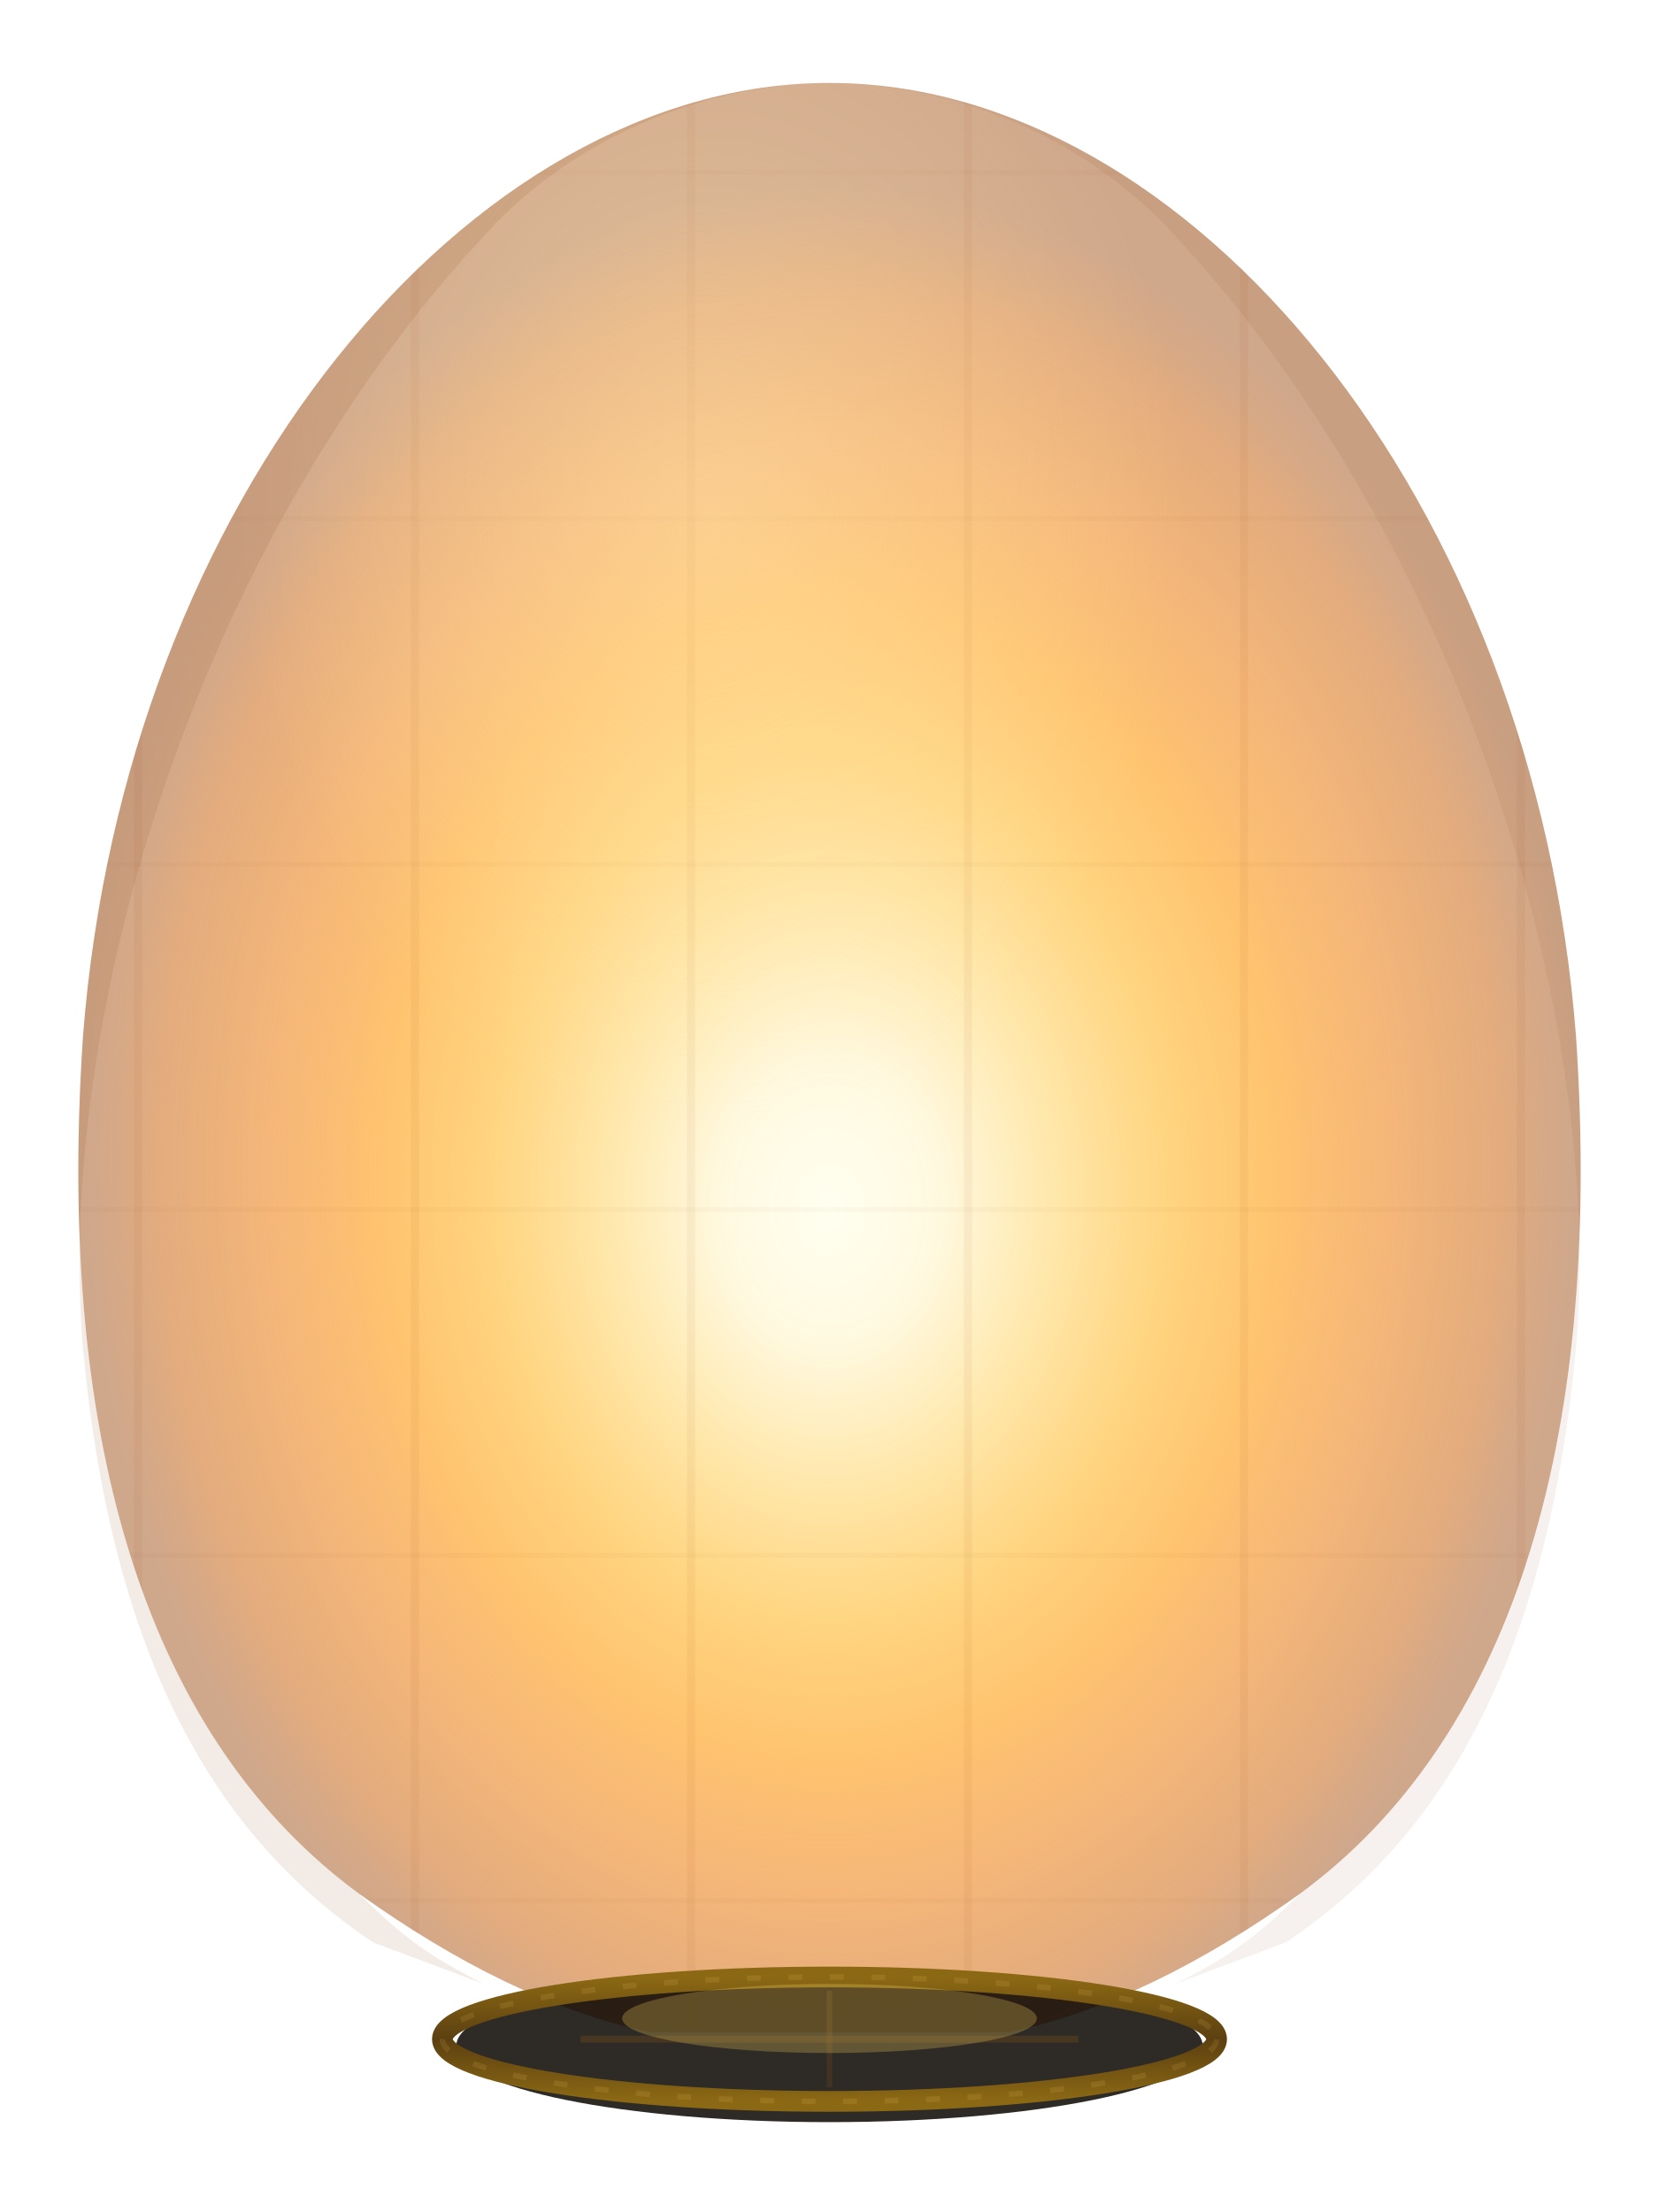
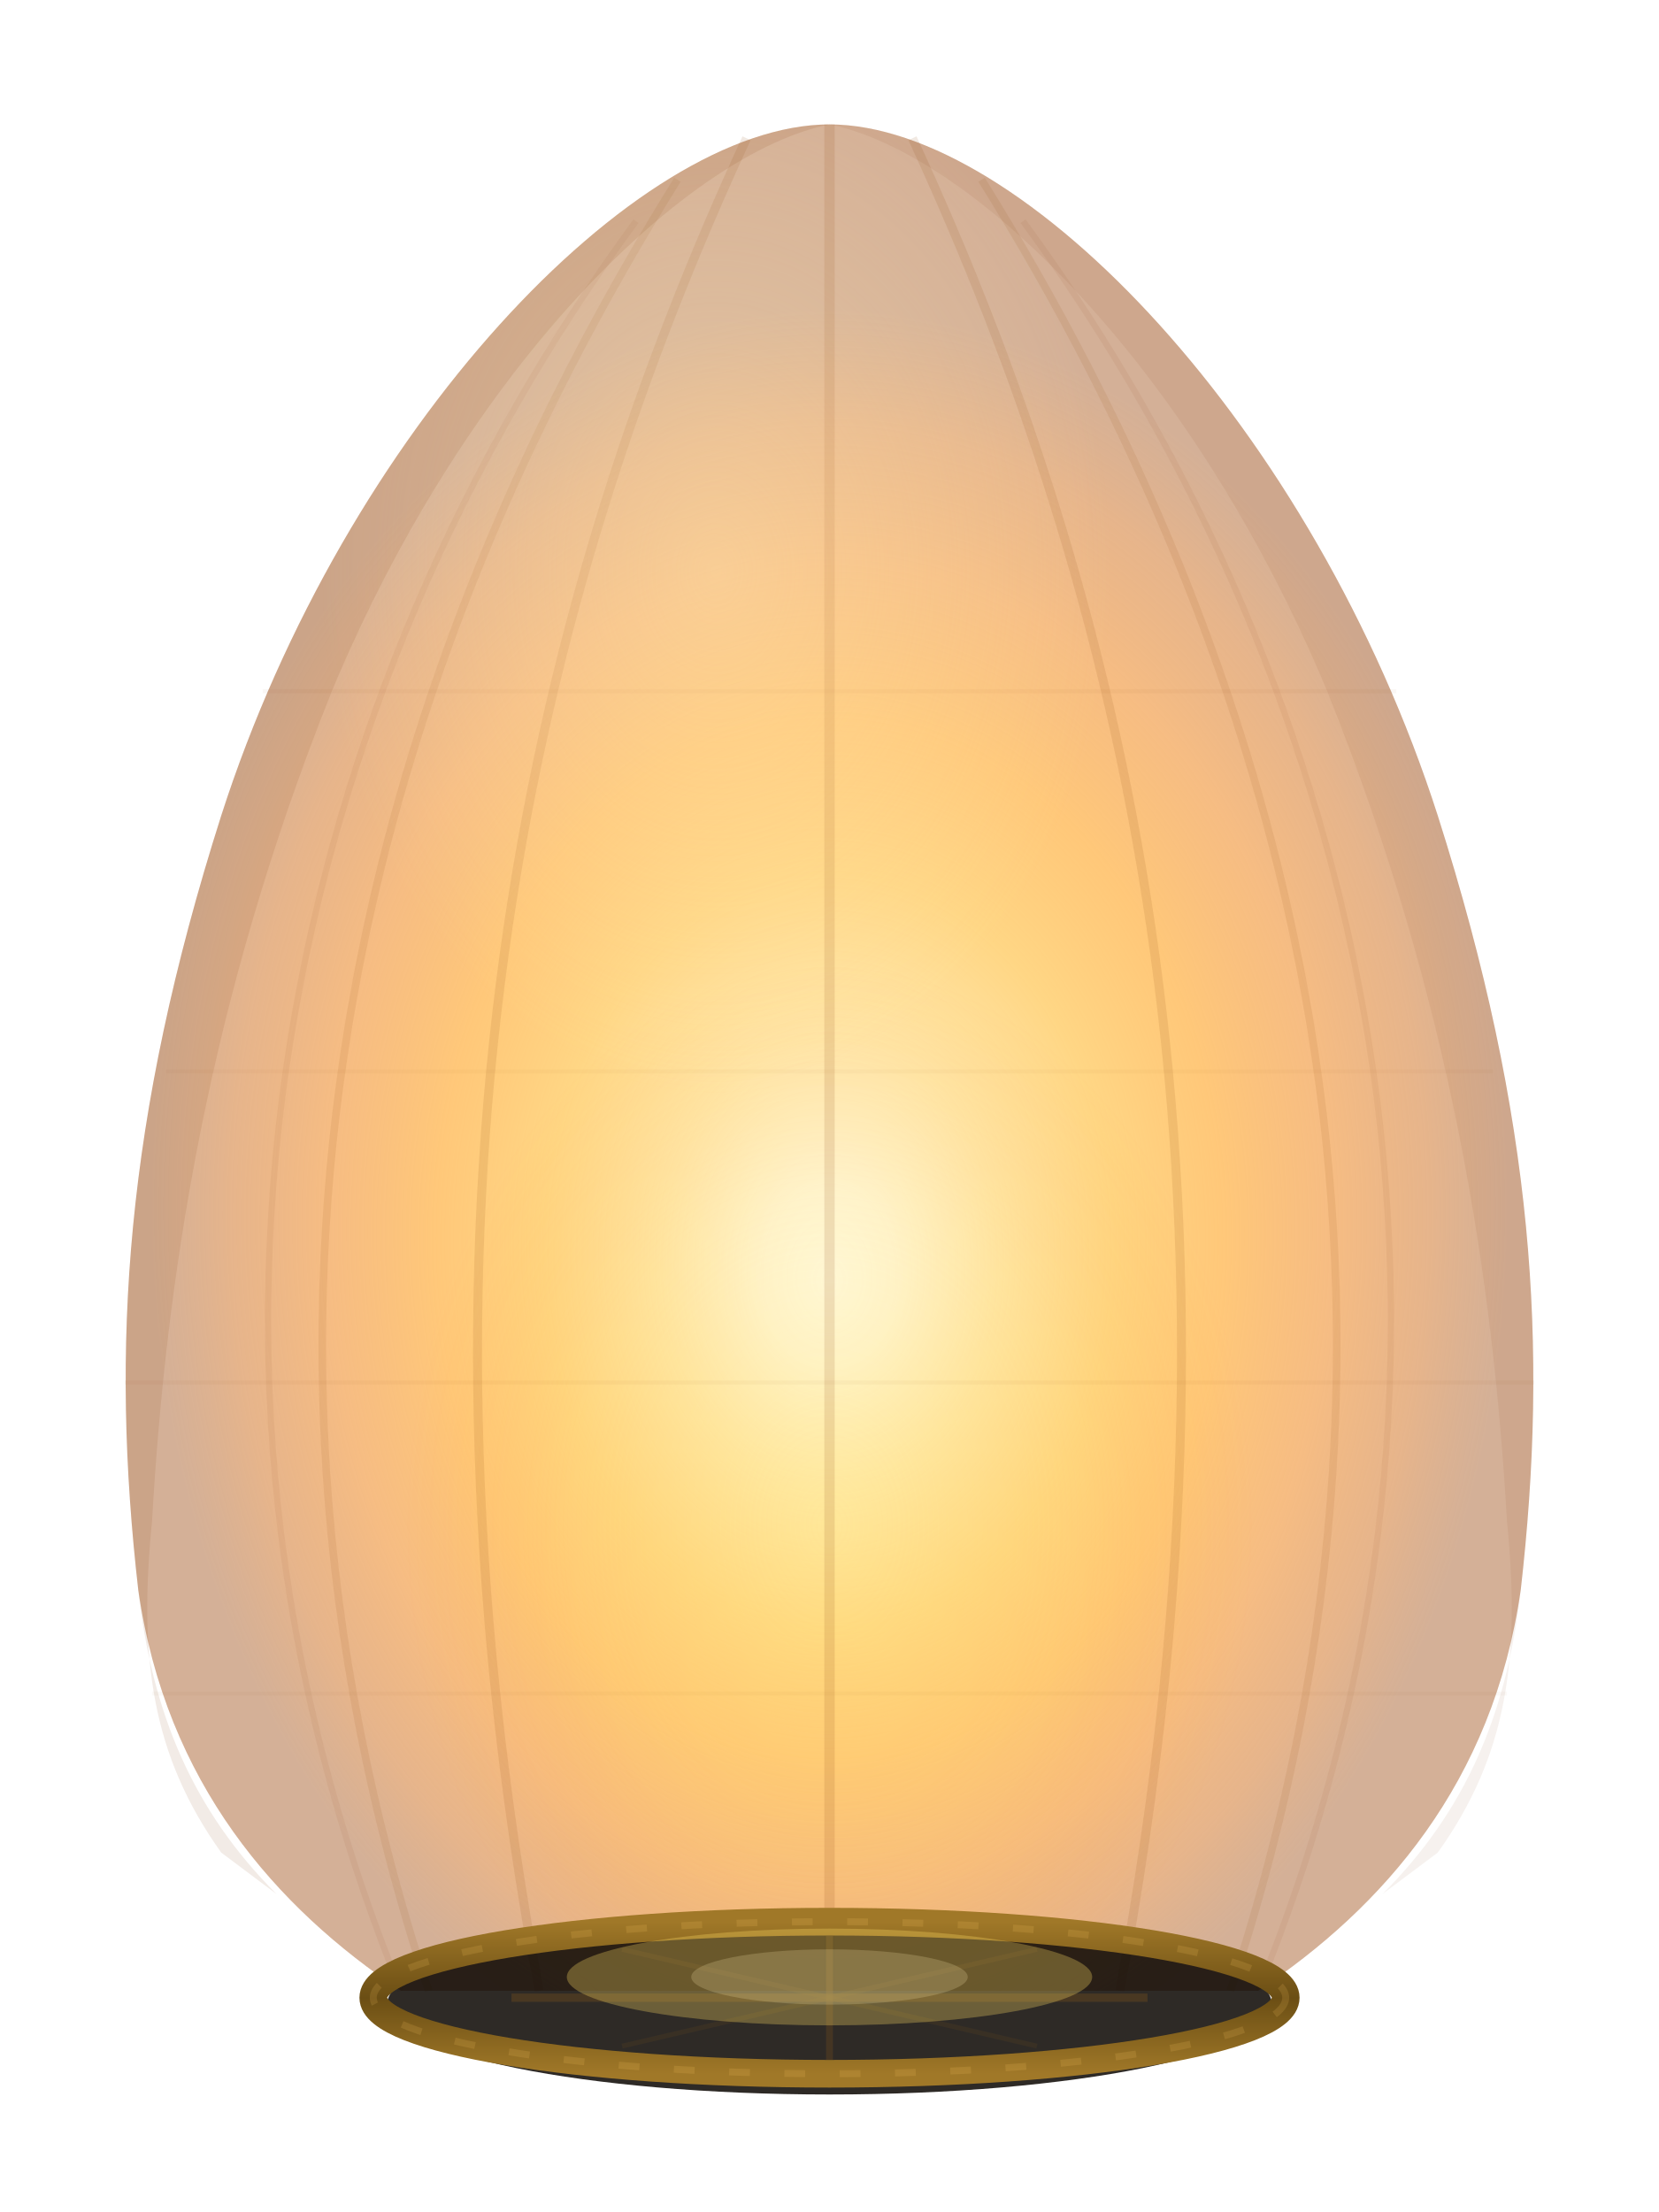
<svg xmlns="http://www.w3.org/2000/svg" viewBox="0 0 240 320" width="240" height="320">
  <defs>
-     <radialGradient id="paperGlow" cx="50%" cy="55%" r="50%" fx="50%" fy="58%">
-       <stop offset="0%" stop-color="#FFFFF0" stop-opacity="0.95" />
-       <stop offset="15%" stop-color="#FFF8DC" stop-opacity="0.92" />
-       <stop offset="30%" stop-color="#FFE4A0" stop-opacity="0.88" />
-       <stop offset="45%" stop-color="#FFCC66" stop-opacity="0.82" />
-       <stop offset="60%" stop-color="#FFB040" stop-opacity="0.75" />
-       <stop offset="75%" stop-color="#F09030" stop-opacity="0.65" />
-       <stop offset="90%" stop-color="#D07020" stop-opacity="0.58" />
-       <stop offset="100%" stop-color="#A05018" stop-opacity="0.5" />
+     <radialGradient id="paperGlow" cx="50%" cy="58%" r="48%" fx="50%" fy="62%">
+       <stop offset="0%" stop-color="#FFFFF0" stop-opacity="0.97" />
+       <stop offset="10%" stop-color="#FFF8DC" stop-opacity="0.94" />
+       <stop offset="25%" stop-color="#FFE4A0" stop-opacity="0.88" />
+       <stop offset="42%" stop-color="#FFCC66" stop-opacity="0.80" />
+       <stop offset="58%" stop-color="#FFB040" stop-opacity="0.70" />
+       <stop offset="74%" stop-color="#F09030" stop-opacity="0.60" />
+       <stop offset="88%" stop-color="#D07020" stop-opacity="0.52" />
+       <stop offset="100%" stop-color="#A05018" stop-opacity="0.45" />
    </radialGradient>
-     <radialGradient id="topHighlight" cx="42%" cy="22%" r="32%">
-       <stop offset="0%" stop-color="#FFE8B0" stop-opacity="0.45" />
+     <radialGradient id="topHighlight" cx="42%" cy="24%" r="28%">
+       <stop offset="0%" stop-color="#FFE8B0" stop-opacity="0.40" />
      <stop offset="100%" stop-color="#FFE8B0" stop-opacity="0" />
    </radialGradient>
    <linearGradient id="rimGrad" x1="0" y1="0" x2="0" y2="1">
-       <stop offset="0%" stop-color="#8B6914" />
-       <stop offset="50%" stop-color="#5C4010" />
-       <stop offset="100%" stop-color="#8B6914" />
+       <stop offset="0%" stop-color="#A07828" />
+       <stop offset="50%" stop-color="#6B4E14" />
+       <stop offset="100%" stop-color="#A07828" />
    </linearGradient>
-     <pattern id="nervures" x="0" y="0" width="40" height="320" patternUnits="userSpaceOnUse">
-       <line x1="20" y1="0" x2="20" y2="320" stroke="rgba(160,80,20,0.06)" stroke-width="1.2" />
-     </pattern>
-     <pattern id="crinkle" x="0" y="0" width="240" height="50" patternUnits="userSpaceOnUse">
-       <line x1="0" y1="25" x2="240" y2="25" stroke="rgba(140,70,15,0.035)" stroke-width="0.7" />
-     </pattern>
+     <radialGradient id="flameGlow" cx="50%" cy="75%" r="30%">
+       <stop offset="0%" stop-color="#FFEE88" stop-opacity="0.35" />
+       <stop offset="60%" stop-color="#FFD050" stop-opacity="0.15" />
+       <stop offset="100%" stop-color="#FF8800" stop-opacity="0" />
+     </radialGradient>
  </defs>
-   <path d="     M 120 12     C 68 12, 18 72, 12 150     C 8 210, 22 252, 52 274     C 66 284, 80 291, 94 294     L 146 294     C 160 291, 174 284, 188 274     C 218 252, 232 210, 228 150     C 222 72, 172 12, 120 12     Z   " fill="url(#paperGlow)" />
-   <path d="     M 120 12     C 68 12, 18 72, 12 150     C 8 210, 22 252, 52 274     C 66 284, 80 291, 94 294     L 146 294     C 160 291, 174 284, 188 274     C 218 252, 232 210, 228 150     C 222 72, 172 12, 120 12     Z   " fill="url(#nervures)" />
-   <path d="     M 120 12     C 68 12, 18 72, 12 150     C 8 210, 22 252, 52 274     C 66 284, 80 291, 94 294     L 146 294     C 160 291, 174 284, 188 274     C 218 252, 232 210, 228 150     C 222 72, 172 12, 120 12     Z   " fill="url(#crinkle)" />
-   <path d="     M 120 12     C 68 12, 18 72, 12 150     C 8 210, 22 252, 52 274     C 66 284, 80 291, 94 294     L 146 294     C 160 291, 174 284, 188 274     C 218 252, 232 210, 228 150     C 222 72, 172 12, 120 12     Z   " fill="url(#topHighlight)" />
-   <path d="     M 120 12     C 68 12, 18 72, 12 150     C 8 210, 22 252, 52 274     C 58 280, 62 283, 70 287     L 54 281     C 30 265, 16 238, 12 195     C 8 148, 28 78, 72 32     C 88 16, 108 12, 120 12     Z   " fill="rgba(120,50,0,0.1)" />
-   <path d="     M 120 12     C 172 12, 222 72, 228 150     C 232 210, 218 252, 188 274     C 182 280, 178 283, 170 287     L 186 281     C 210 265, 224 238, 228 195     C 232 148, 212 78, 168 32     C 152 16, 132 12, 120 12     Z   " fill="rgba(120,50,0,0.07)" />
-   <ellipse cx="120" cy="296" rx="54" ry="11" fill="rgba(10,5,0,0.85)" />
-   <ellipse cx="120" cy="295" rx="56" ry="9" fill="none" stroke="url(#rimGrad)" stroke-width="3" />
-   <ellipse cx="120" cy="295" rx="56" ry="9" fill="none" stroke="rgba(255,200,100,0.12)" stroke-width="0.8" stroke-dasharray="2,4" />
-   <line x1="84" y1="295" x2="156" y2="295" stroke="rgba(100,70,30,0.45)" stroke-width="1" />
-   <line x1="120" y1="288" x2="120" y2="302" stroke="rgba(100,70,30,0.35)" stroke-width="0.8" />
-   <ellipse cx="120" cy="292" rx="30" ry="5" fill="rgba(255,220,100,0.25)" />
+   <path d="     M 120 18     C 92 18, 50 62, 32 118     C 18 162, 16 195, 20 230     C 24 258, 40 276, 58 288     L 182 288     C 200 276, 216 258, 220 230     C 224 195, 222 162, 208 118     C 190 62, 148 18, 120 18     Z   " fill="url(#paperGlow)" />
+   <path d="     M 120 18     C 92 18, 50 62, 32 118     C 18 162, 16 195, 20 230     C 24 258, 40 276, 58 288     L 182 288     C 200 276, 216 258, 220 230     C 224 195, 222 162, 208 118     C 190 62, 148 18, 120 18     Z   " fill="url(#flameGlow)" />
+   <path d="M 120 18 C 120 80, 120 200, 120 288" stroke="rgba(140,70,15,0.14)" stroke-width="1.5" fill="none" />
+   <path d="M 108 20 C 78 85, 56 170, 78 288" stroke="rgba(140,70,15,0.12)" stroke-width="1.3" fill="none" />
+   <path d="M 132 20 C 162 85, 184 170, 162 288" stroke="rgba(140,70,15,0.12)" stroke-width="1.3" fill="none" />
+   <path d="M 98 26 C 55 95, 28 185, 62 288" stroke="rgba(140,70,15,0.10)" stroke-width="1.1" fill="none" />
+   <path d="M 142 26 C 185 95, 212 185, 178 288" stroke="rgba(140,70,15,0.10)" stroke-width="1.1" fill="none" />
+   <path d="M 92 32 C 42 100, 20 195, 58 288" stroke="rgba(140,70,15,0.07)" stroke-width="0.9" fill="none" />
+   <path d="M 148 32 C 198 100, 220 195, 182 288" stroke="rgba(140,70,15,0.07)" stroke-width="0.9" fill="none" />
+   <line x1="38" y1="100" x2="202" y2="100" stroke="rgba(140,70,15,0.04)" stroke-width="0.6" />
+   <line x1="24" y1="155" x2="216" y2="155" stroke="rgba(140,70,15,0.035)" stroke-width="0.6" />
+   <line x1="18" y1="200" x2="222" y2="200" stroke="rgba(140,70,15,0.04)" stroke-width="0.6" />
+   <line x1="22" y1="245" x2="218" y2="245" stroke="rgba(140,70,15,0.035)" stroke-width="0.6" />
+   <path d="     M 120 18     C 92 18, 50 62, 32 118     C 18 162, 16 195, 20 230     C 24 258, 40 276, 58 288     L 182 288     C 200 276, 216 258, 220 230     C 224 195, 222 162, 208 118     C 190 62, 148 18, 120 18     Z   " fill="url(#topHighlight)" />
+   <path d="     M 120 18     C 92 18, 50 62, 32 118     C 18 162, 16 195, 20 230     C 22 248, 28 262, 40 274     L 32 268     C 22 254, 20 240, 22 220     C 24 185, 30 145, 48 100     C 68 52, 100 22, 120 18     Z   " fill="rgba(120,50,0,0.10)" />
+   <path d="     M 120 18     C 148 18, 190 62, 208 118     C 222 162, 224 195, 220 230     C 218 248, 212 262, 200 274     L 208 268     C 218 254, 220 240, 218 220     C 216 185, 210 145, 192 100     C 172 52, 140 22, 120 18     Z   " fill="rgba(120,50,0,0.07)" />
+   <ellipse cx="120" cy="290" rx="64" ry="13" fill="rgba(10,5,0,0.85)" />
+   <ellipse cx="120" cy="289" rx="66" ry="11" fill="none" stroke="url(#rimGrad)" stroke-width="4" />
+   <ellipse cx="120" cy="289" rx="66" ry="11" fill="none" stroke="rgba(255,200,100,0.15)" stroke-width="1" stroke-dasharray="3,5" />
+   <line x1="74" y1="289" x2="166" y2="289" stroke="rgba(100,70,30,0.5)" stroke-width="1.2" />
+   <line x1="120" y1="280" x2="120" y2="298" stroke="rgba(100,70,30,0.4)" stroke-width="1" />
+   <line x1="90" y1="282" x2="150" y2="296" stroke="rgba(100,70,30,0.2)" stroke-width="0.7" />
+   <line x1="150" y1="282" x2="90" y2="296" stroke="rgba(100,70,30,0.2)" stroke-width="0.7" />
+   <ellipse cx="120" cy="286" rx="38" ry="7" fill="rgba(255,220,100,0.30)" />
+   <ellipse cx="120" cy="286" rx="20" ry="4" fill="rgba(255,240,180,0.20)" />
</svg>
